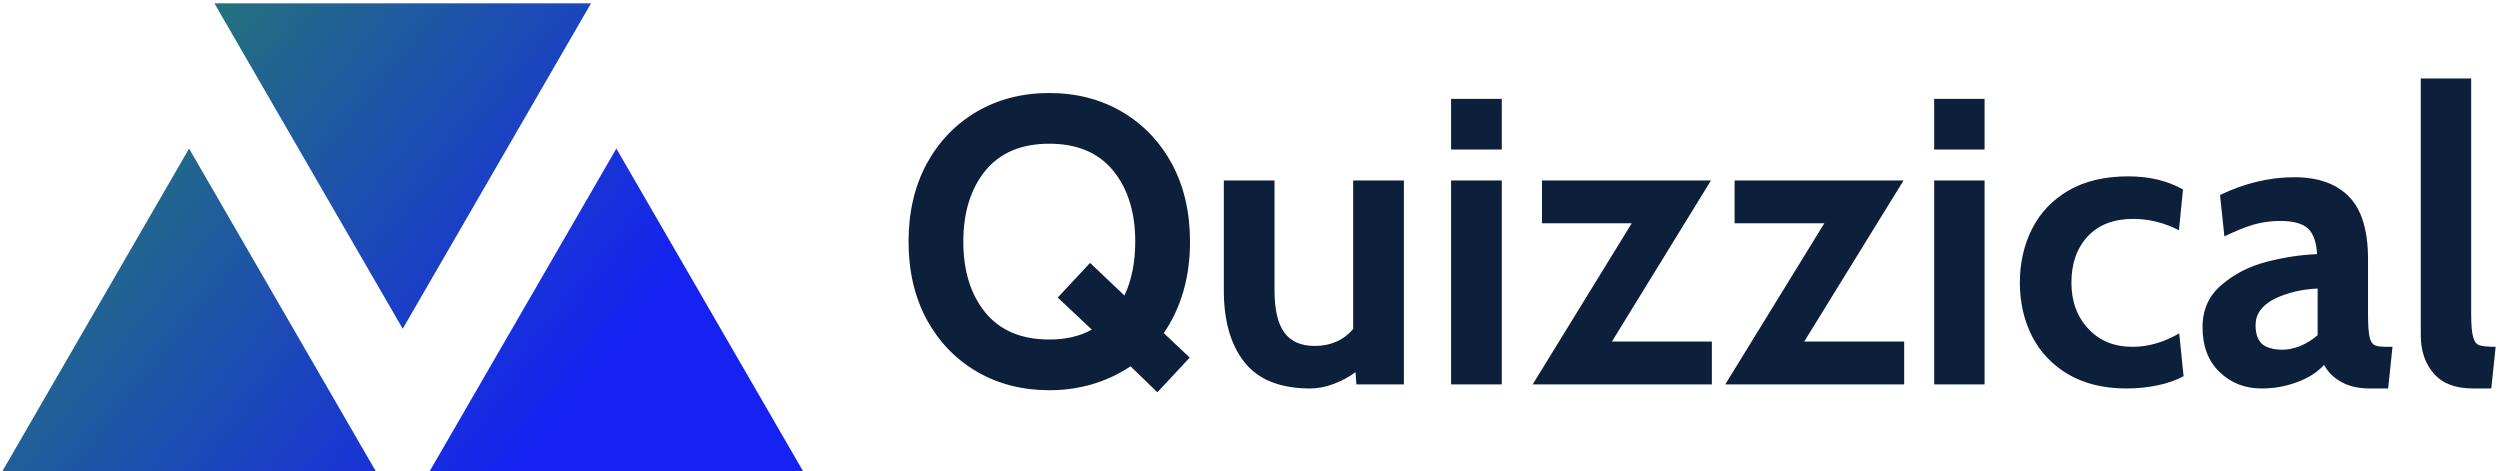
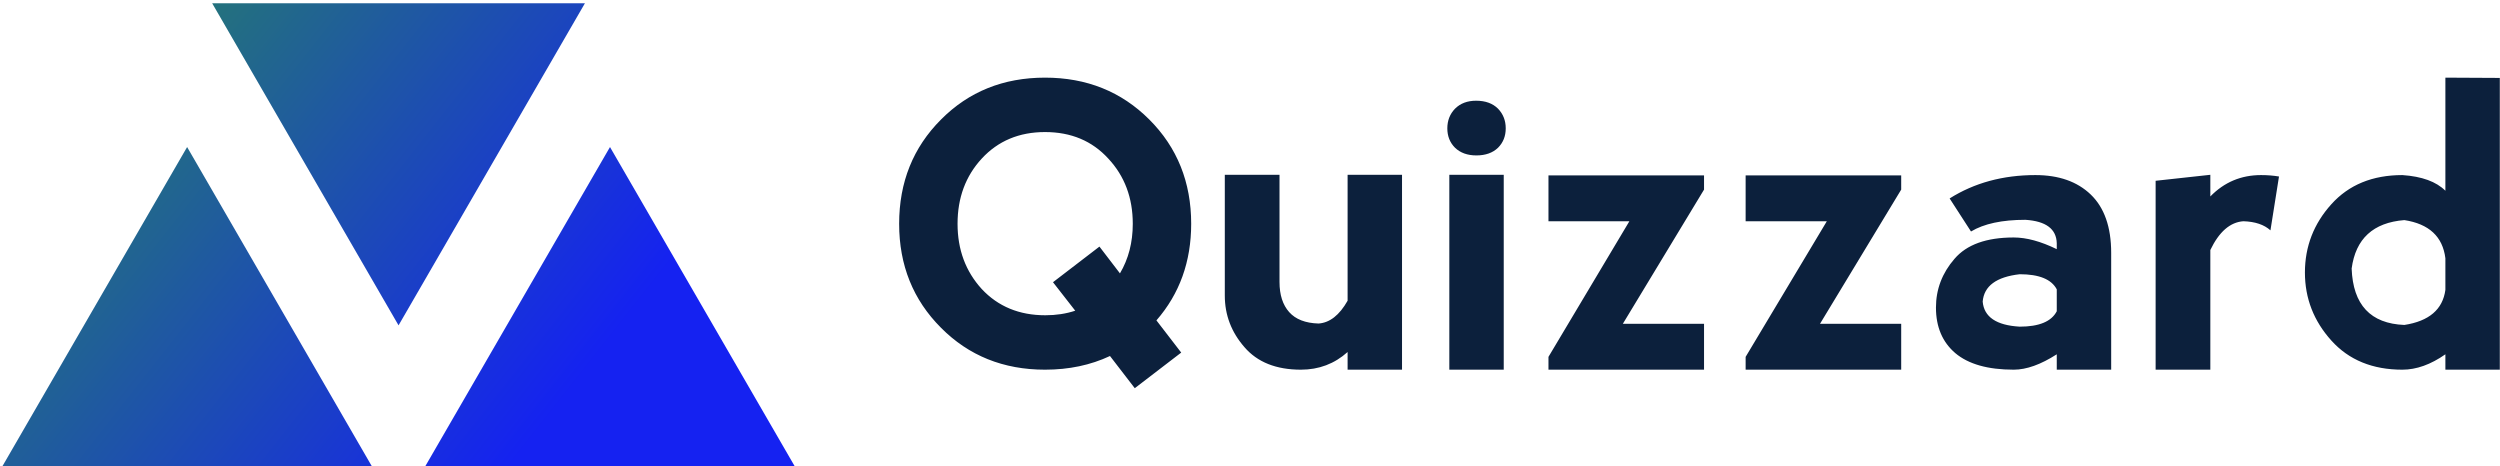
- <svg xmlns="http://www.w3.org/2000/svg" data-v-423bf9ae="" viewBox="0 0 478 90" class="iconLeft">
-   <g data-v-423bf9ae="" id="b058265f-f974-4007-a8ea-029df781cf44" fill="#0C203C" transform="matrix(5.571031,0,0,5.571031,170.985,-1.768804)">
-     <path d="M10.15 8.61Q10.15 10.43 9.25 11.75L9.25 11.75L10.14 12.59L9.03 13.78L8.11 12.89Q6.87 13.71 5.32 13.71L5.32 13.71Q3.93 13.71 2.83 13.07Q1.74 12.43 1.11 11.28Q0.49 10.12 0.49 8.61L0.49 8.61Q0.49 7.10 1.11 5.94Q1.74 4.79 2.83 4.15Q3.93 3.51 5.32 3.51L5.32 3.51Q6.71 3.51 7.81 4.15Q8.90 4.79 9.53 5.94Q10.15 7.10 10.15 8.61L10.15 8.61ZM5.32 11.97Q6.17 11.97 6.78 11.63L6.78 11.63L5.61 10.53L6.72 9.34L7.90 10.46Q8.27 9.67 8.27 8.61L8.27 8.61Q8.27 7.10 7.51 6.17Q6.75 5.25 5.32 5.25L5.32 5.25Q3.89 5.25 3.13 6.17Q2.37 7.10 2.37 8.61L2.37 8.61Q2.37 10.12 3.13 11.05Q3.89 11.97 5.32 11.97L5.32 11.97ZM15.75 6.51L17.49 6.51L17.49 13.51L15.86 13.51L15.83 13.09Q15.51 13.33 15.09 13.49Q14.67 13.65 14.28 13.65L14.28 13.65Q12.73 13.65 12.02 12.75Q11.31 11.86 11.31 10.28L11.31 10.28L11.31 6.51L13.05 6.51L13.05 10.28Q13.05 11.26 13.38 11.72Q13.71 12.19 14.43 12.19L14.43 12.19Q15.25 12.19 15.75 11.61L15.75 11.61L15.75 6.51ZM19.11 5.45L19.11 3.71L20.85 3.71L20.85 5.45L19.11 5.45ZM19.11 13.51L19.11 6.51L20.85 6.51L20.85 13.51L19.11 13.51ZM24.63 12.04L28.06 12.04L28.06 13.51L21.91 13.51L25.31 7.98L22.23 7.98L22.23 6.51L28.03 6.51L24.63 12.04ZM31.23 12.04L34.66 12.04L34.66 13.51L28.52 13.51L31.92 7.98L28.84 7.98L28.84 6.51L34.64 6.51L31.23 12.04ZM35.69 5.45L35.69 3.71L37.42 3.71L37.42 5.45L35.69 5.45ZM35.69 13.51L35.69 6.51L37.42 6.51L37.42 13.51L35.69 13.51ZM42.29 13.65Q41.13 13.65 40.30 13.17Q39.47 12.68 39.05 11.86Q38.63 11.03 38.63 10.02L38.63 10.02Q38.63 9.00 39.05 8.17Q39.47 7.34 40.31 6.85Q41.15 6.37 42.35 6.37L42.35 6.37Q43.43 6.37 44.23 6.82L44.23 6.82L44.09 8.22Q43.33 7.83 42.52 7.83L42.52 7.83Q41.52 7.83 40.96 8.43Q40.40 9.03 40.40 10.02L40.40 10.02Q40.40 10.98 40.98 11.60Q41.55 12.22 42.50 12.22L42.50 12.22Q43.30 12.22 44.10 11.76L44.10 11.76L44.25 13.23Q43.88 13.43 43.37 13.54Q42.85 13.65 42.29 13.65L42.29 13.65ZM46.93 13.65Q46.06 13.65 45.48 13.08Q44.90 12.52 44.90 11.55L44.90 11.55Q44.90 10.64 45.56 10.09Q46.21 9.53 47.11 9.30Q48.01 9.07 48.83 9.04L48.83 9.04Q48.80 8.43 48.52 8.16Q48.23 7.90 47.57 7.90L47.57 7.90Q47.11 7.90 46.67 8.02Q46.23 8.15 45.65 8.43L45.65 8.43L45.50 7.01Q46.77 6.40 48.05 6.40L48.05 6.40Q49.28 6.40 49.93 7.07Q50.58 7.74 50.58 9.21L50.58 9.21L50.58 11.10Q50.58 11.63 50.63 11.87Q50.68 12.10 50.80 12.16Q50.92 12.22 51.20 12.22L51.20 12.22L51.42 12.22L51.27 13.65L50.64 13.65Q50.06 13.65 49.67 13.43Q49.28 13.22 49.07 12.84L49.07 12.84Q48.73 13.22 48.15 13.43Q47.57 13.65 46.93 13.65L46.93 13.65ZM47.66 12.32Q47.92 12.32 48.26 12.19Q48.59 12.05 48.85 11.82L48.85 11.82L48.85 10.22Q48.01 10.26 47.36 10.58Q46.72 10.91 46.72 11.48L46.72 11.48Q46.72 11.91 46.94 12.12Q47.17 12.32 47.66 12.32L47.66 12.32ZM54.18 13.65Q53.28 13.65 52.84 13.14Q52.39 12.63 52.39 11.82L52.39 11.82L52.39 3.01L54.12 3.01L54.12 11.10Q54.12 11.66 54.19 11.89Q54.25 12.12 54.41 12.17Q54.57 12.22 54.96 12.22L54.96 12.22L54.81 13.65L54.18 13.65Z" />
+ <svg xmlns="http://www.w3.org/2000/svg" data-v-423bf9ae="" viewBox="0 0 483 90" class="iconLeft">
+   <g data-v-423bf9ae="" id="417d51e3-19c4-4418-8de3-8b3059272b17" fill="#0C203C" transform="matrix(5.504587,0,0,5.504587,171.7331,1.678899)">
+     <path d="M7.39 8.35L8.11 9.29Q8.56 8.53 8.56 7.55L8.56 7.55Q8.56 6.18 7.70 5.26Q6.85 4.33 5.48 4.33L5.48 4.33Q4.12 4.33 3.26 5.26Q2.41 6.18 2.41 7.55L2.41 7.55Q2.41 8.91 3.26 9.84Q4.12 10.76 5.49 10.76L5.49 10.76Q6.06 10.76 6.54 10.60L6.54 10.60L5.76 9.60L7.39 8.35ZM8.63 13.32L7.76 12.19Q6.74 12.67 5.48 12.67L5.48 12.67Q3.29 12.67 1.83 11.20Q0.36 9.73 0.36 7.55L0.36 7.55Q0.36 5.36 1.83 3.89Q3.29 2.42 5.48 2.42L5.48 2.42Q7.67 2.42 9.14 3.89Q10.61 5.36 10.61 7.55L10.61 7.55Q10.61 9.54 9.39 10.94L9.39 10.94L10.26 12.07L8.63 13.32ZM16.10 10.25L16.10 10.25L16.10 5.83L18.01 5.83L18.01 12.67L16.10 12.67L16.10 12.05Q15.41 12.67 14.46 12.67L14.46 12.67Q13.16 12.67 12.48 11.88Q11.79 11.09 11.79 10.07L11.79 10.07L11.79 5.83L13.71 5.83L13.71 9.59Q13.71 10.27 14.05 10.65Q14.39 11.03 15.08 11.05L15.08 11.05Q15.67 11.01 16.10 10.25ZM21.58 12.67L19.67 12.67L19.67 5.83L21.58 5.83L21.58 12.67ZM19.60 4.20L19.60 4.20Q19.60 4.61 19.87 4.88Q20.15 5.15 20.62 5.15L20.62 5.15Q21.10 5.15 21.38 4.88Q21.65 4.61 21.65 4.20L21.65 4.20Q21.65 3.79 21.38 3.51Q21.10 3.23 20.61 3.23L20.61 3.23Q20.15 3.23 19.87 3.51Q19.60 3.79 19.60 4.20ZM28.61 11.06L28.61 12.67L23.15 12.67L23.15 12.22L25.99 7.46L23.15 7.46L23.15 5.85L28.61 5.85L28.61 6.35L25.76 11.06L28.61 11.06ZM35.53 11.06L35.53 12.67L30.07 12.67L30.07 12.22L32.92 7.46L30.07 7.46L30.07 5.85L35.53 5.85L35.53 6.35L32.68 11.06L35.53 11.06ZM37.98 7.82L37.23 6.66Q38.53 5.84 40.24 5.84L40.24 5.84Q41.47 5.84 42.18 6.52Q42.90 7.21 42.90 8.57L42.90 8.57L42.90 12.67L40.99 12.67L40.99 12.13Q40.15 12.67 39.48 12.67L39.48 12.67Q38.12 12.67 37.43 12.09Q36.75 11.51 36.75 10.49L36.75 10.49Q36.75 9.53 37.40 8.78Q38.04 8.03 39.48 8.03L39.48 8.03Q40.15 8.03 40.99 8.44L40.99 8.44L40.99 8.23Q40.97 7.48 39.89 7.41L39.89 7.41Q38.66 7.41 37.98 7.82L37.98 7.82ZM40.99 10.62L40.99 10.62L40.99 9.85Q40.71 9.32 39.69 9.32L39.69 9.32Q38.46 9.46 38.39 10.28L38.39 10.28Q38.46 11.09 39.69 11.16L39.69 11.16Q40.71 11.16 40.99 10.62ZM46.38 5.83L46.38 6.59Q47.11 5.84 48.16 5.84L48.16 5.84Q48.49 5.84 48.79 5.89L48.79 5.89L48.49 7.78Q48.16 7.48 47.54 7.46L47.54 7.46Q46.84 7.51 46.38 8.47L46.38 8.47L46.38 12.67L44.46 12.67L44.46 6.04L46.38 5.83ZM54.63 2.42L56.54 2.43L56.54 12.67L54.63 12.67L54.63 12.13Q53.86 12.67 53.12 12.67L53.12 12.67Q51.55 12.67 50.63 11.65Q49.70 10.62 49.70 9.26L49.70 9.26Q49.70 7.89 50.63 6.86Q51.55 5.84 53.12 5.84L53.12 5.84Q54.15 5.91 54.63 6.39L54.63 6.39L54.63 2.42ZM54.63 9.87L54.63 9.87L54.63 8.76Q54.49 7.62 53.19 7.42L53.19 7.42Q51.55 7.55 51.34 9.12L51.34 9.12Q51.41 11.03 53.19 11.10L53.19 11.10Q54.49 10.90 54.63 9.87Z" />
  </g>
  <defs data-v-423bf9ae="">
-     <linearGradient data-v-423bf9ae="" gradientTransform="rotate(25)" id="a9d86722-40ff-4476-8c5a-926857a87f1d" x1="0%" y1="0%" x2="100%" y2="0%">
+     <linearGradient data-v-423bf9ae="" gradientTransform="rotate(25)" id="07a0f6e6-a759-4e69-a576-ef2d8c60fa42" x1="0%" y1="0%" x2="100%" y2="0%">
      <stop data-v-423bf9ae="" offset="0%" style="stop-color: rgb(40, 139, 88); stop-opacity: 1;" />
      <stop data-v-423bf9ae="" offset="100%" style="stop-color: rgb(21, 34, 241); stop-opacity: 1;" />
    </linearGradient>
  </defs>
-   <g data-v-423bf9ae="" id="a4903488-a96f-4f7c-8df4-5f964c6e6cc2" transform="matrix(4.803587,0,0,4.803587,0.1426134,-31.22539)" stroke="none" fill="url(#a9d86722-40ff-4476-8c5a-926857a87f1d)">
+   <g data-v-423bf9ae="" id="dd15928b-1009-4f36-8337-ca3f973cbb8c" transform="matrix(4.803587,0,0,4.803587,0.1426134,-31.22539)" stroke="none" fill="url(#07a0f6e6-a759-4e69-a576-ef2d8c60fa42)">
    <path d="M16 19.586l7.496-12.954H8.504zM7.496 12.414L0 25.368h14.992zM24.504 12.414l-7.496 12.954H32z" />
  </g>
</svg>
